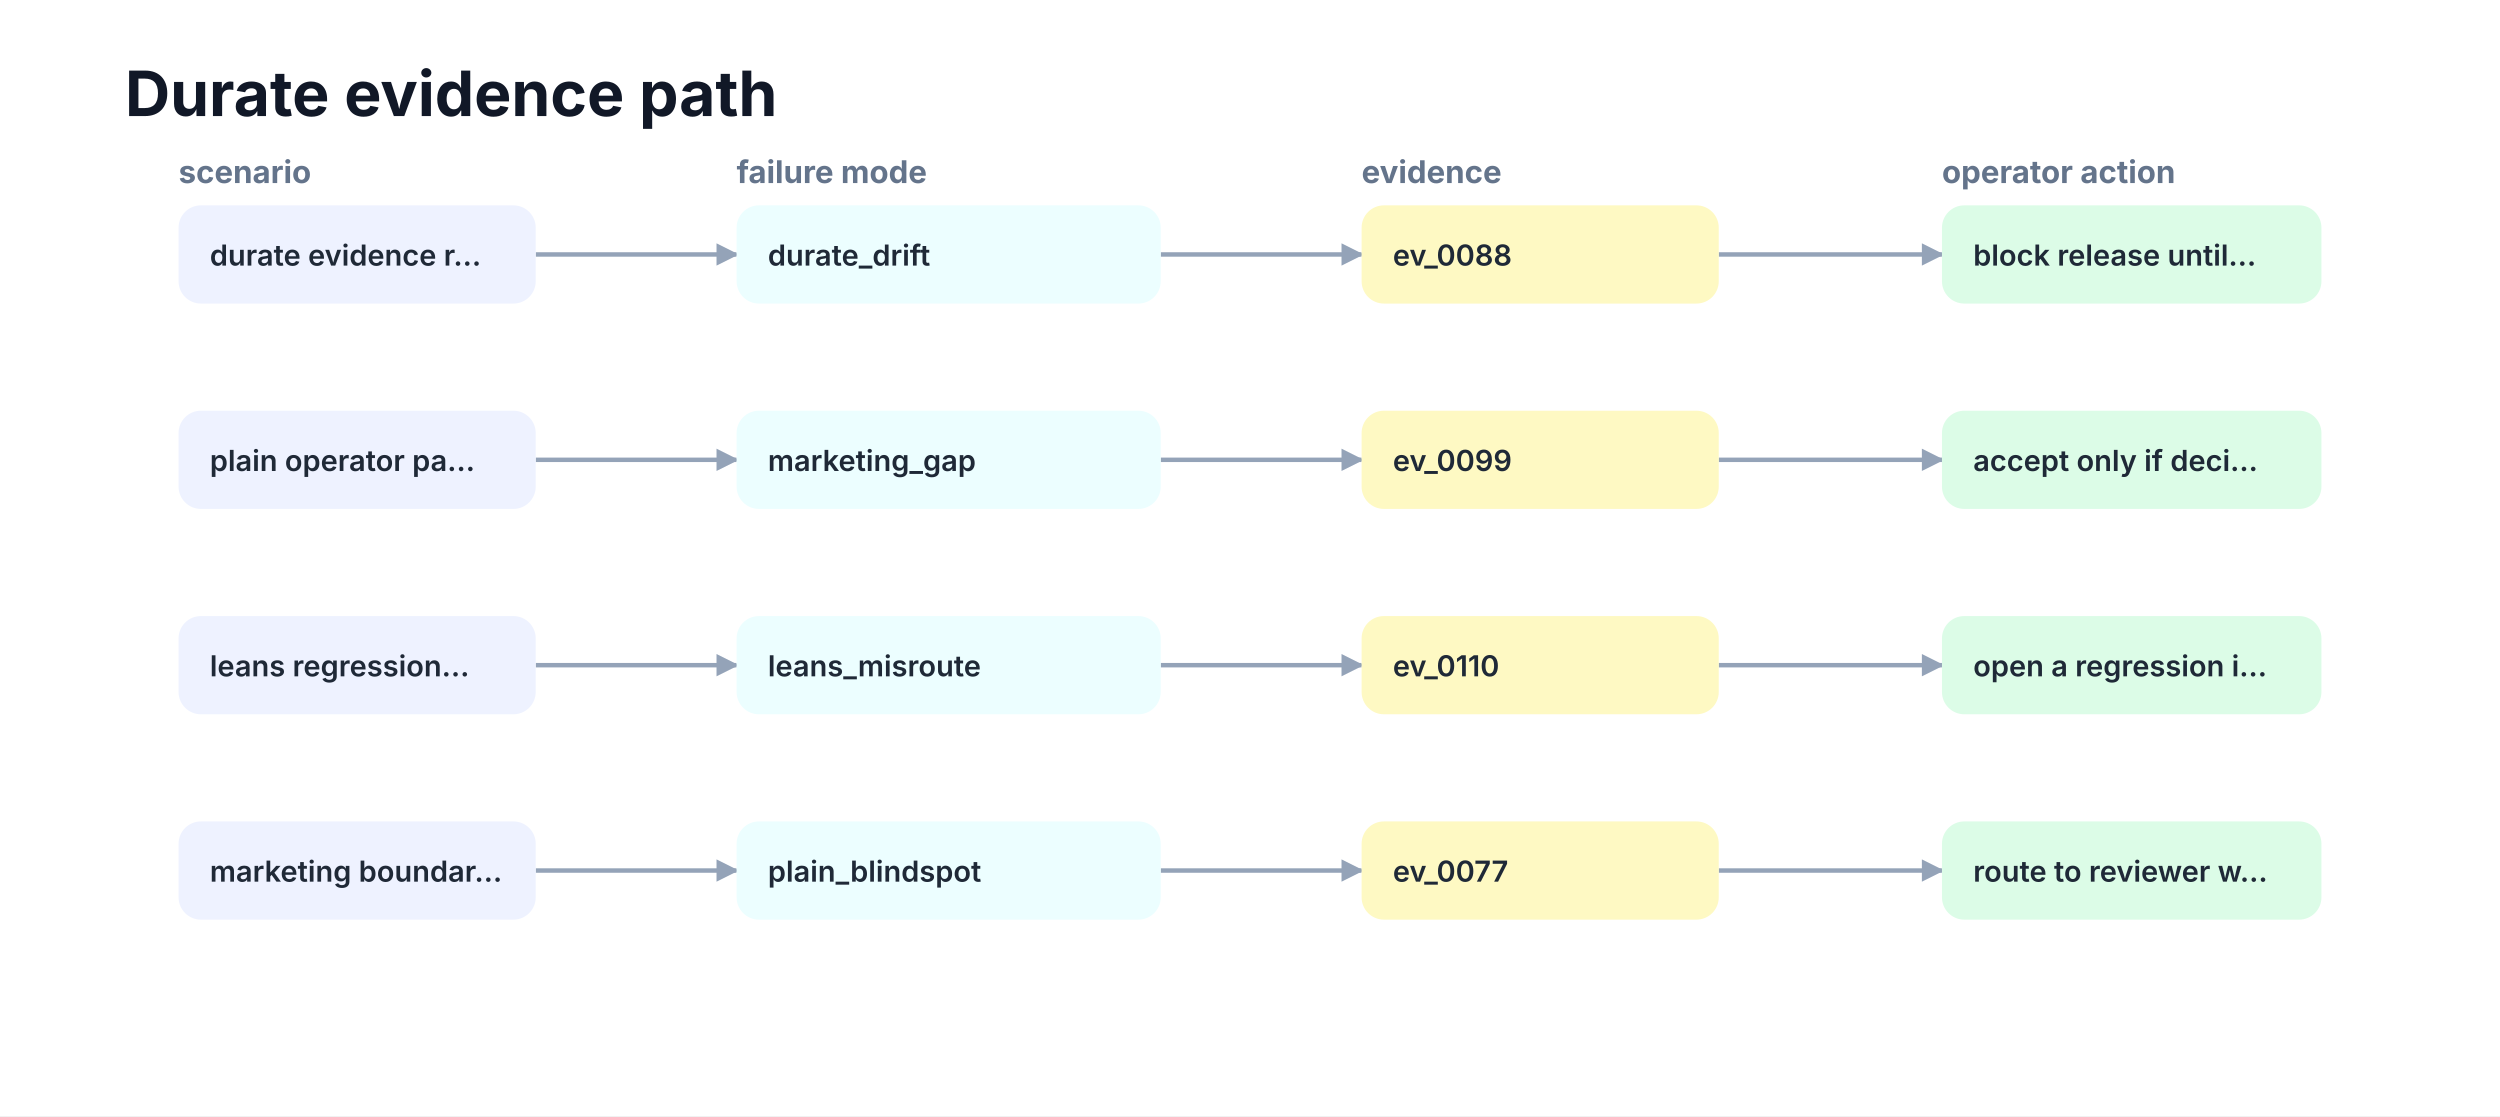
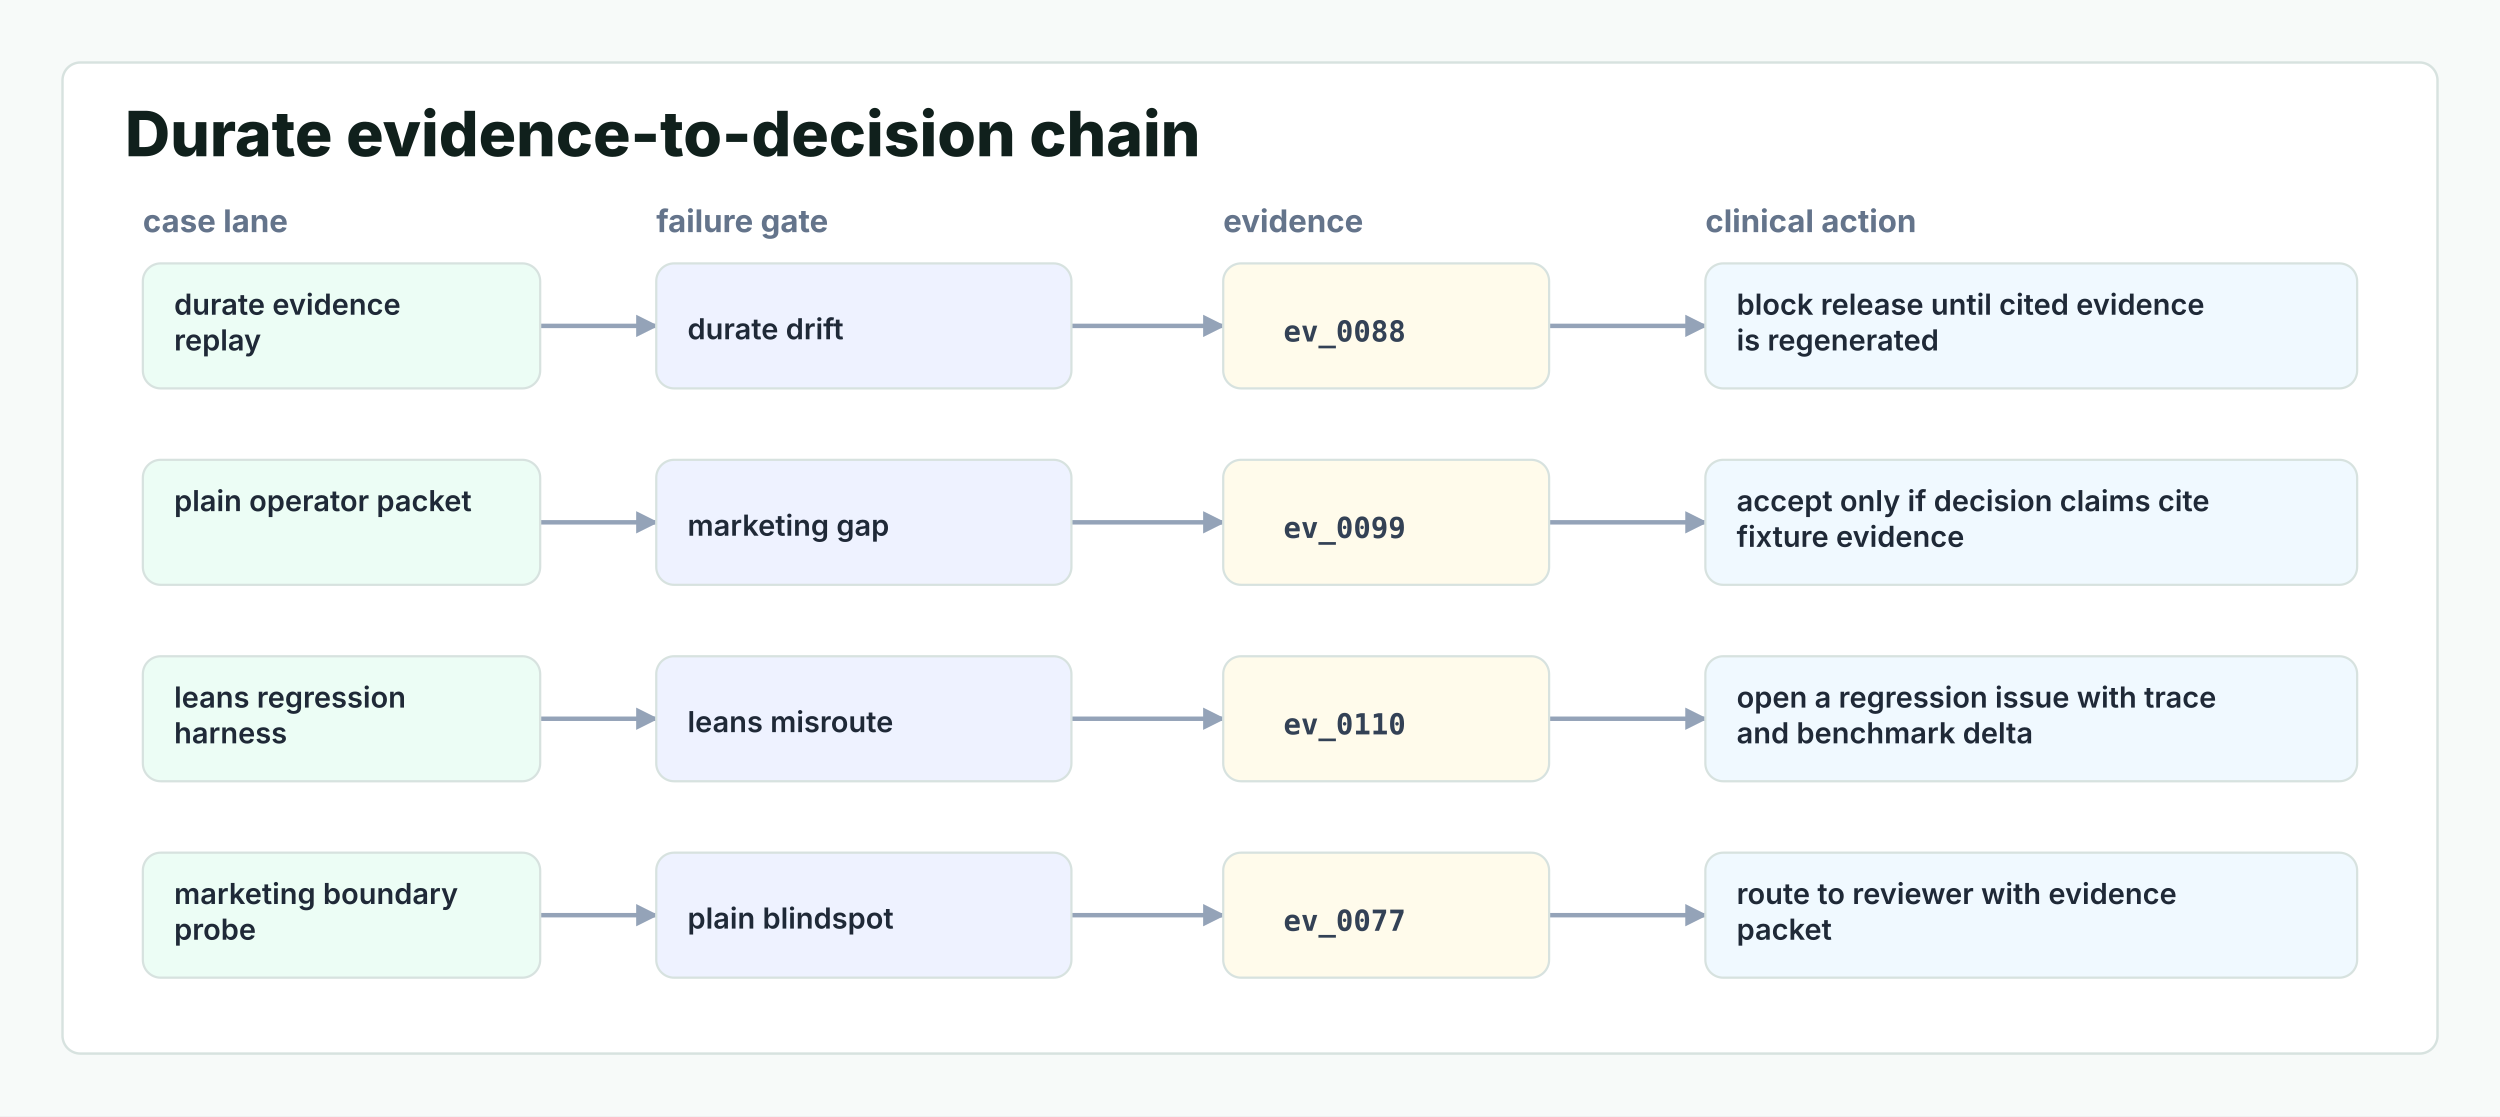
<svg xmlns="http://www.w3.org/2000/svg" width="1120" height="500" viewBox="0 0 1120 500" role="img" aria-label="Durate evidence map">
  <defs>
    <style>
-       .title { font: 750 28px -apple-system, BlinkMacSystemFont, "Segoe UI", sans-serif; fill:#111827; }
-       .node { font: 600 13px -apple-system, BlinkMacSystemFont, "Segoe UI", sans-serif; fill:#1f2937; }
-       .head { font: 700 14px -apple-system, BlinkMacSystemFont, "Segoe UI", sans-serif; fill:#64748b; }
+       .bg { fill:#f7faf9; }
+       .panel { fill:#ffffff; stroke:#d7e2df; stroke-width:1.1; }
+       .title { font:760 28px -apple-system,BlinkMacSystemFont,"Segoe UI",sans-serif; fill:#10201c; }
+       .node { font:620 13px -apple-system,BlinkMacSystemFont,"Segoe UI",sans-serif; fill:#1f2937; }
+       .head { font:700 14px -apple-system,BlinkMacSystemFont,"Segoe UI",sans-serif; fill:#64748b; }
+       .mono { font:720 13px ui-monospace,SFMono-Regular,Menlo,monospace; fill:#334155; }
      .edge { stroke:#94a3b8; stroke-width:2; fill:none; marker-end:url(#arrow); }
+       .lane { fill:#ecfdf5; stroke:#d7e2df; }
+       .failure { fill:#eef2ff; stroke:#d7e2df; }
+       .evidencebox { fill:#fffbeb; stroke:#d7e2df; }
+       .actionbox { fill:#f0f9ff; stroke:#d7e2df; }
    </style>
    <marker id="arrow" viewBox="0 0 10 10" refX="9" refY="5" markerWidth="5" markerHeight="5" orient="auto-start-reverse">
      <path d="M 0 0 L 10 5 L 0 10 z" fill="#94a3b8" />
    </marker>
  </defs>
-   <rect width="1120" height="500" fill="#ffffff" />
-   <text x="56" y="52" class="title">Durate evidence path</text>
-   <text x="80" y="82" class="head">scenario</text>
-   <text x="330" y="82" class="head">failure mode</text>
-   <text x="610" y="82" class="head">evidence</text>
-   <text x="870" y="82" class="head">operator action</text>
-   <path d="M240 114 L330 114" class="edge" />
-   <path d="M520 114 L610 114" class="edge" />
-   <path d="M770 114 L870 114" class="edge" />
-   <path d="M240 206 L330 206" class="edge" />
-   <path d="M520 206 L610 206" class="edge" />
-   <path d="M770 206 L870 206" class="edge" />
-   <path d="M240 298 L330 298" class="edge" />
-   <path d="M520 298 L610 298" class="edge" />
-   <path d="M770 298 L870 298" class="edge" />
-   <path d="M240 390 L330 390" class="edge" />
-   <path d="M520 390 L610 390" class="edge" />
-   <path d="M770 390 L870 390" class="edge" />
-   <rect x="80" y="92" width="160" height="44" rx="10" fill="#eef2ff" />
-   <text x="94" y="119" class="node">durate evidence r...</text>
-   <rect x="330" y="92" width="190" height="44" rx="10" fill="#ecfeff" />
-   <text x="344" y="119" class="node">durate_drift</text>
-   <rect x="610" y="92" width="160" height="44" rx="10" fill="#fef9c3" />
-   <text x="624" y="119" class="node">ev_0088</text>
-   <rect x="870" y="92" width="170" height="44" rx="10" fill="#dcfce7" />
-   <text x="884" y="119" class="node">block release until...</text>
-   <rect x="80" y="184" width="160" height="44" rx="10" fill="#eef2ff" />
-   <text x="94" y="211" class="node">plain operator pa...</text>
-   <rect x="330" y="184" width="190" height="44" rx="10" fill="#ecfeff" />
-   <text x="344" y="211" class="node">marketing_gap</text>
-   <rect x="610" y="184" width="160" height="44" rx="10" fill="#fef9c3" />
-   <text x="624" y="211" class="node">ev_0099</text>
-   <rect x="870" y="184" width="170" height="44" rx="10" fill="#dcfce7" />
-   <text x="884" y="211" class="node">accept only if deci...</text>
-   <rect x="80" y="276" width="160" height="44" rx="10" fill="#eef2ff" />
-   <text x="94" y="303" class="node">leans regression...</text>
-   <rect x="330" y="276" width="190" height="44" rx="10" fill="#ecfeff" />
-   <text x="344" y="303" class="node">leans_misroute</text>
-   <rect x="610" y="276" width="160" height="44" rx="10" fill="#fef9c3" />
-   <text x="624" y="303" class="node">ev_0110</text>
-   <rect x="870" y="276" width="170" height="44" rx="10" fill="#dcfce7" />
-   <text x="884" y="303" class="node">open a regression i...</text>
-   <rect x="80" y="368" width="160" height="44" rx="10" fill="#eef2ff" />
-   <text x="94" y="395" class="node">marketing boundar...</text>
-   <rect x="330" y="368" width="190" height="44" rx="10" fill="#ecfeff" />
-   <text x="344" y="395" class="node">plain_blindspot</text>
-   <rect x="610" y="368" width="160" height="44" rx="10" fill="#fef9c3" />
-   <text x="624" y="395" class="node">ev_0077</text>
-   <rect x="870" y="368" width="170" height="44" rx="10" fill="#dcfce7" />
-   <text x="884" y="395" class="node">route to reviewer w...</text>
+   <rect class="bg" width="1120" height="500" />
+   <rect class="panel" x="28" y="28" width="1064" height="444" rx="8" />
+   <text x="56" y="70" class="title">Durate evidence-to-decision chain</text>
+   <text x="64" y="104" class="head">case lane</text>
+   <text x="294" y="104" class="head">failure gate</text>
+   <text x="548" y="104" class="head">evidence</text>
+   <text x="764" y="104" class="head">clinical action</text>
+   <path d="M242 146 L294 146" class="edge" />
+   <path d="M480 146 L548 146" class="edge" />
+   <path d="M694 146 L764 146" class="edge" />
+   <path d="M242 234 L294 234" class="edge" />
+   <path d="M480 234 L548 234" class="edge" />
+   <path d="M694 234 L764 234" class="edge" />
+   <path d="M242 322 L294 322" class="edge" />
+   <path d="M480 322 L548 322" class="edge" />
+   <path d="M694 322 L764 322" class="edge" />
+   <path d="M242 410 L294 410" class="edge" />
+   <path d="M480 410 L548 410" class="edge" />
+   <path d="M694 410 L764 410" class="edge" />
+   <rect class="lane" x="64" y="118" width="178" height="56" rx="8" />
+   <text class="node" x="78" y="141">
+     <tspan x="78" dy="0">durate evidence</tspan>
+     <tspan x="78" dy="16">replay</tspan>
+   </text>
+   <rect class="failure" x="294" y="118" width="186" height="56" rx="8" />
+   <text x="308" y="152" class="node">durate drift</text>
+   <rect class="evidencebox" x="548" y="118" width="146" height="56" rx="8" />
+   <text x="575" y="153" class="mono">ev_0088</text>
+   <rect class="actionbox" x="764" y="118" width="292" height="56" rx="8" />
+   <text class="node" x="778" y="141">
+     <tspan x="778" dy="0">block release until cited evidence</tspan>
+     <tspan x="778" dy="16">is regenerated</tspan>
+   </text>
+   <rect class="lane" x="64" y="206" width="178" height="56" rx="8" />
+   <text class="node" x="78" y="229">
+     <tspan x="78" dy="0">plain operator packet</tspan>
+   </text>
+   <rect class="failure" x="294" y="206" width="186" height="56" rx="8" />
+   <text x="308" y="240" class="node">marketing gap</text>
+   <rect class="evidencebox" x="548" y="206" width="146" height="56" rx="8" />
+   <text x="575" y="241" class="mono">ev_0099</text>
+   <rect class="actionbox" x="764" y="206" width="292" height="56" rx="8" />
+   <text class="node" x="778" y="229">
+     <tspan x="778" dy="0">accept only if decision claims cite</tspan>
+     <tspan x="778" dy="16">fixture evidence</tspan>
+   </text>
+   <rect class="lane" x="64" y="294" width="178" height="56" rx="8" />
+   <text class="node" x="78" y="317">
+     <tspan x="78" dy="0">leans regression</tspan>
+     <tspan x="78" dy="16">harness</tspan>
+   </text>
+   <rect class="failure" x="294" y="294" width="186" height="56" rx="8" />
+   <text x="308" y="328" class="node">leans misroute</text>
+   <rect class="evidencebox" x="548" y="294" width="146" height="56" rx="8" />
+   <text x="575" y="329" class="mono">ev_0110</text>
+   <rect class="actionbox" x="764" y="294" width="292" height="56" rx="8" />
+   <text class="node" x="778" y="317">
+     <tspan x="778" dy="0">open a regression issue with trace</tspan>
+     <tspan x="778" dy="16">and benchmark delta</tspan>
+   </text>
+   <rect class="lane" x="64" y="382" width="178" height="56" rx="8" />
+   <text class="node" x="78" y="405">
+     <tspan x="78" dy="0">marketing boundary</tspan>
+     <tspan x="78" dy="16">probe</tspan>
+   </text>
+   <rect class="failure" x="294" y="382" width="186" height="56" rx="8" />
+   <text x="308" y="416" class="node">plain blindspot</text>
+   <rect class="evidencebox" x="548" y="382" width="146" height="56" rx="8" />
+   <text x="575" y="417" class="mono">ev_0077</text>
+   <rect class="actionbox" x="764" y="382" width="292" height="56" rx="8" />
+   <text class="node" x="778" y="405">
+     <tspan x="778" dy="0">route to reviewer with evidence</tspan>
+     <tspan x="778" dy="16">packet</tspan>
+   </text>
</svg>
